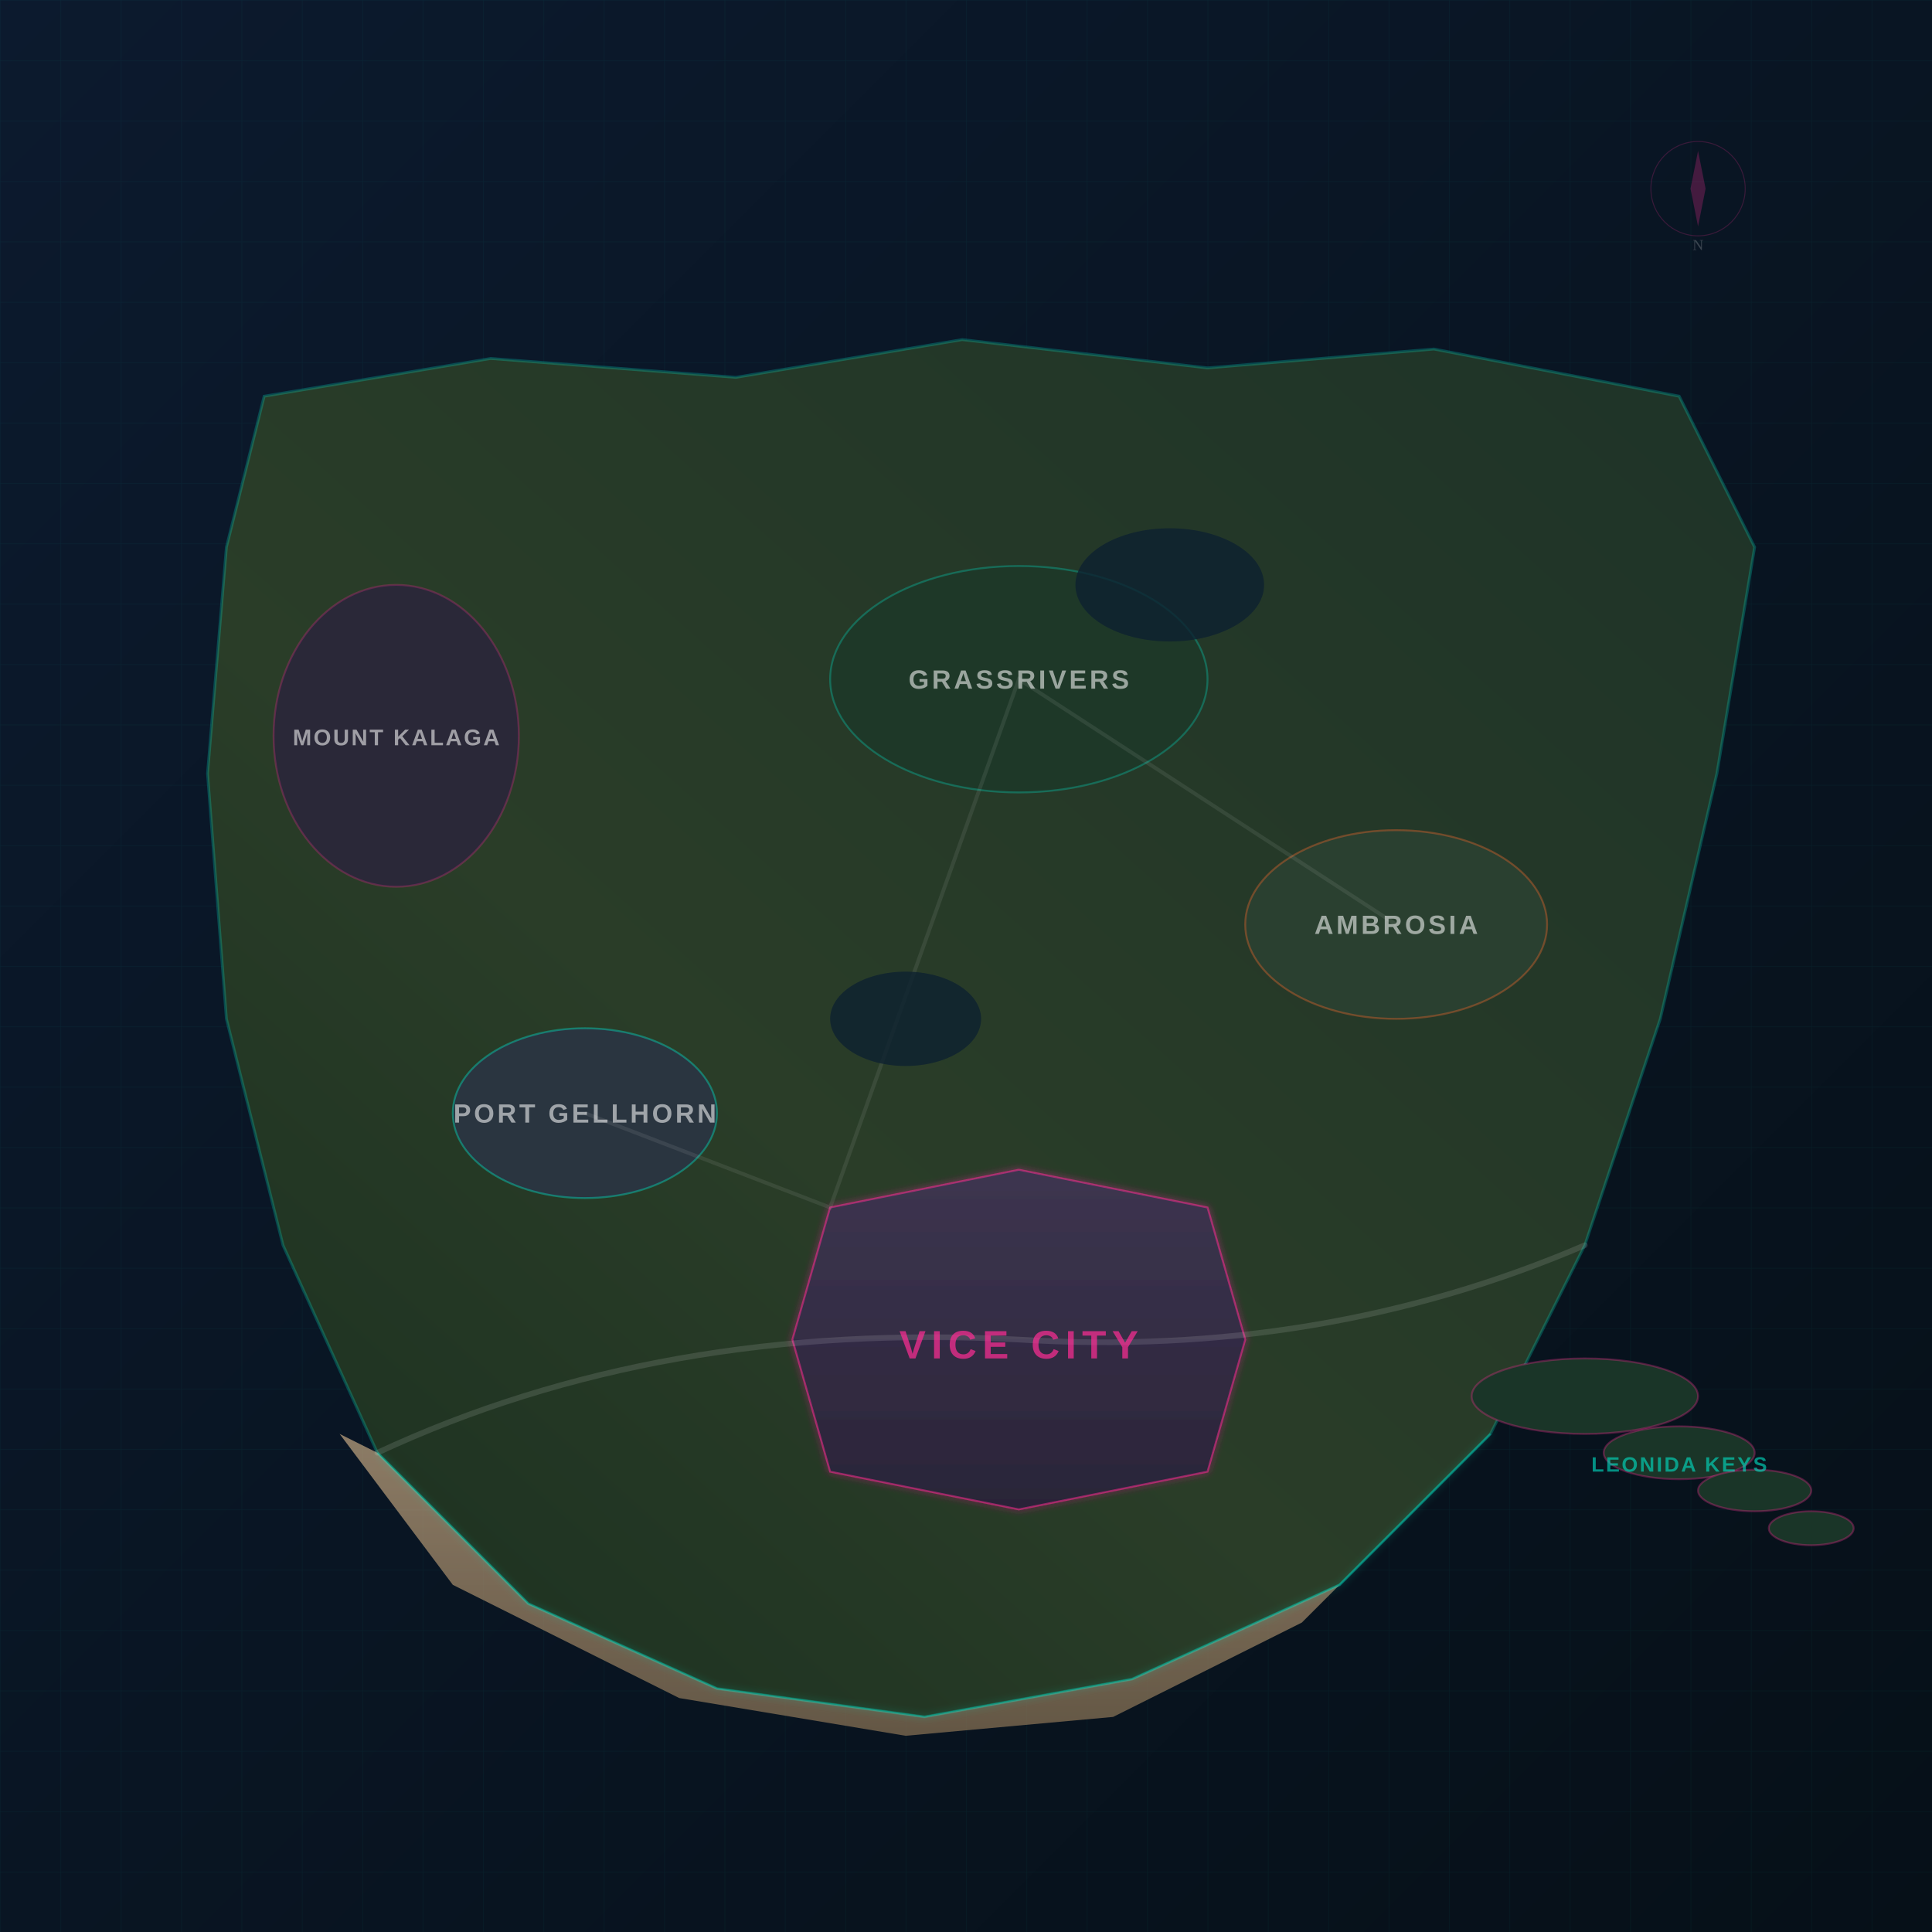
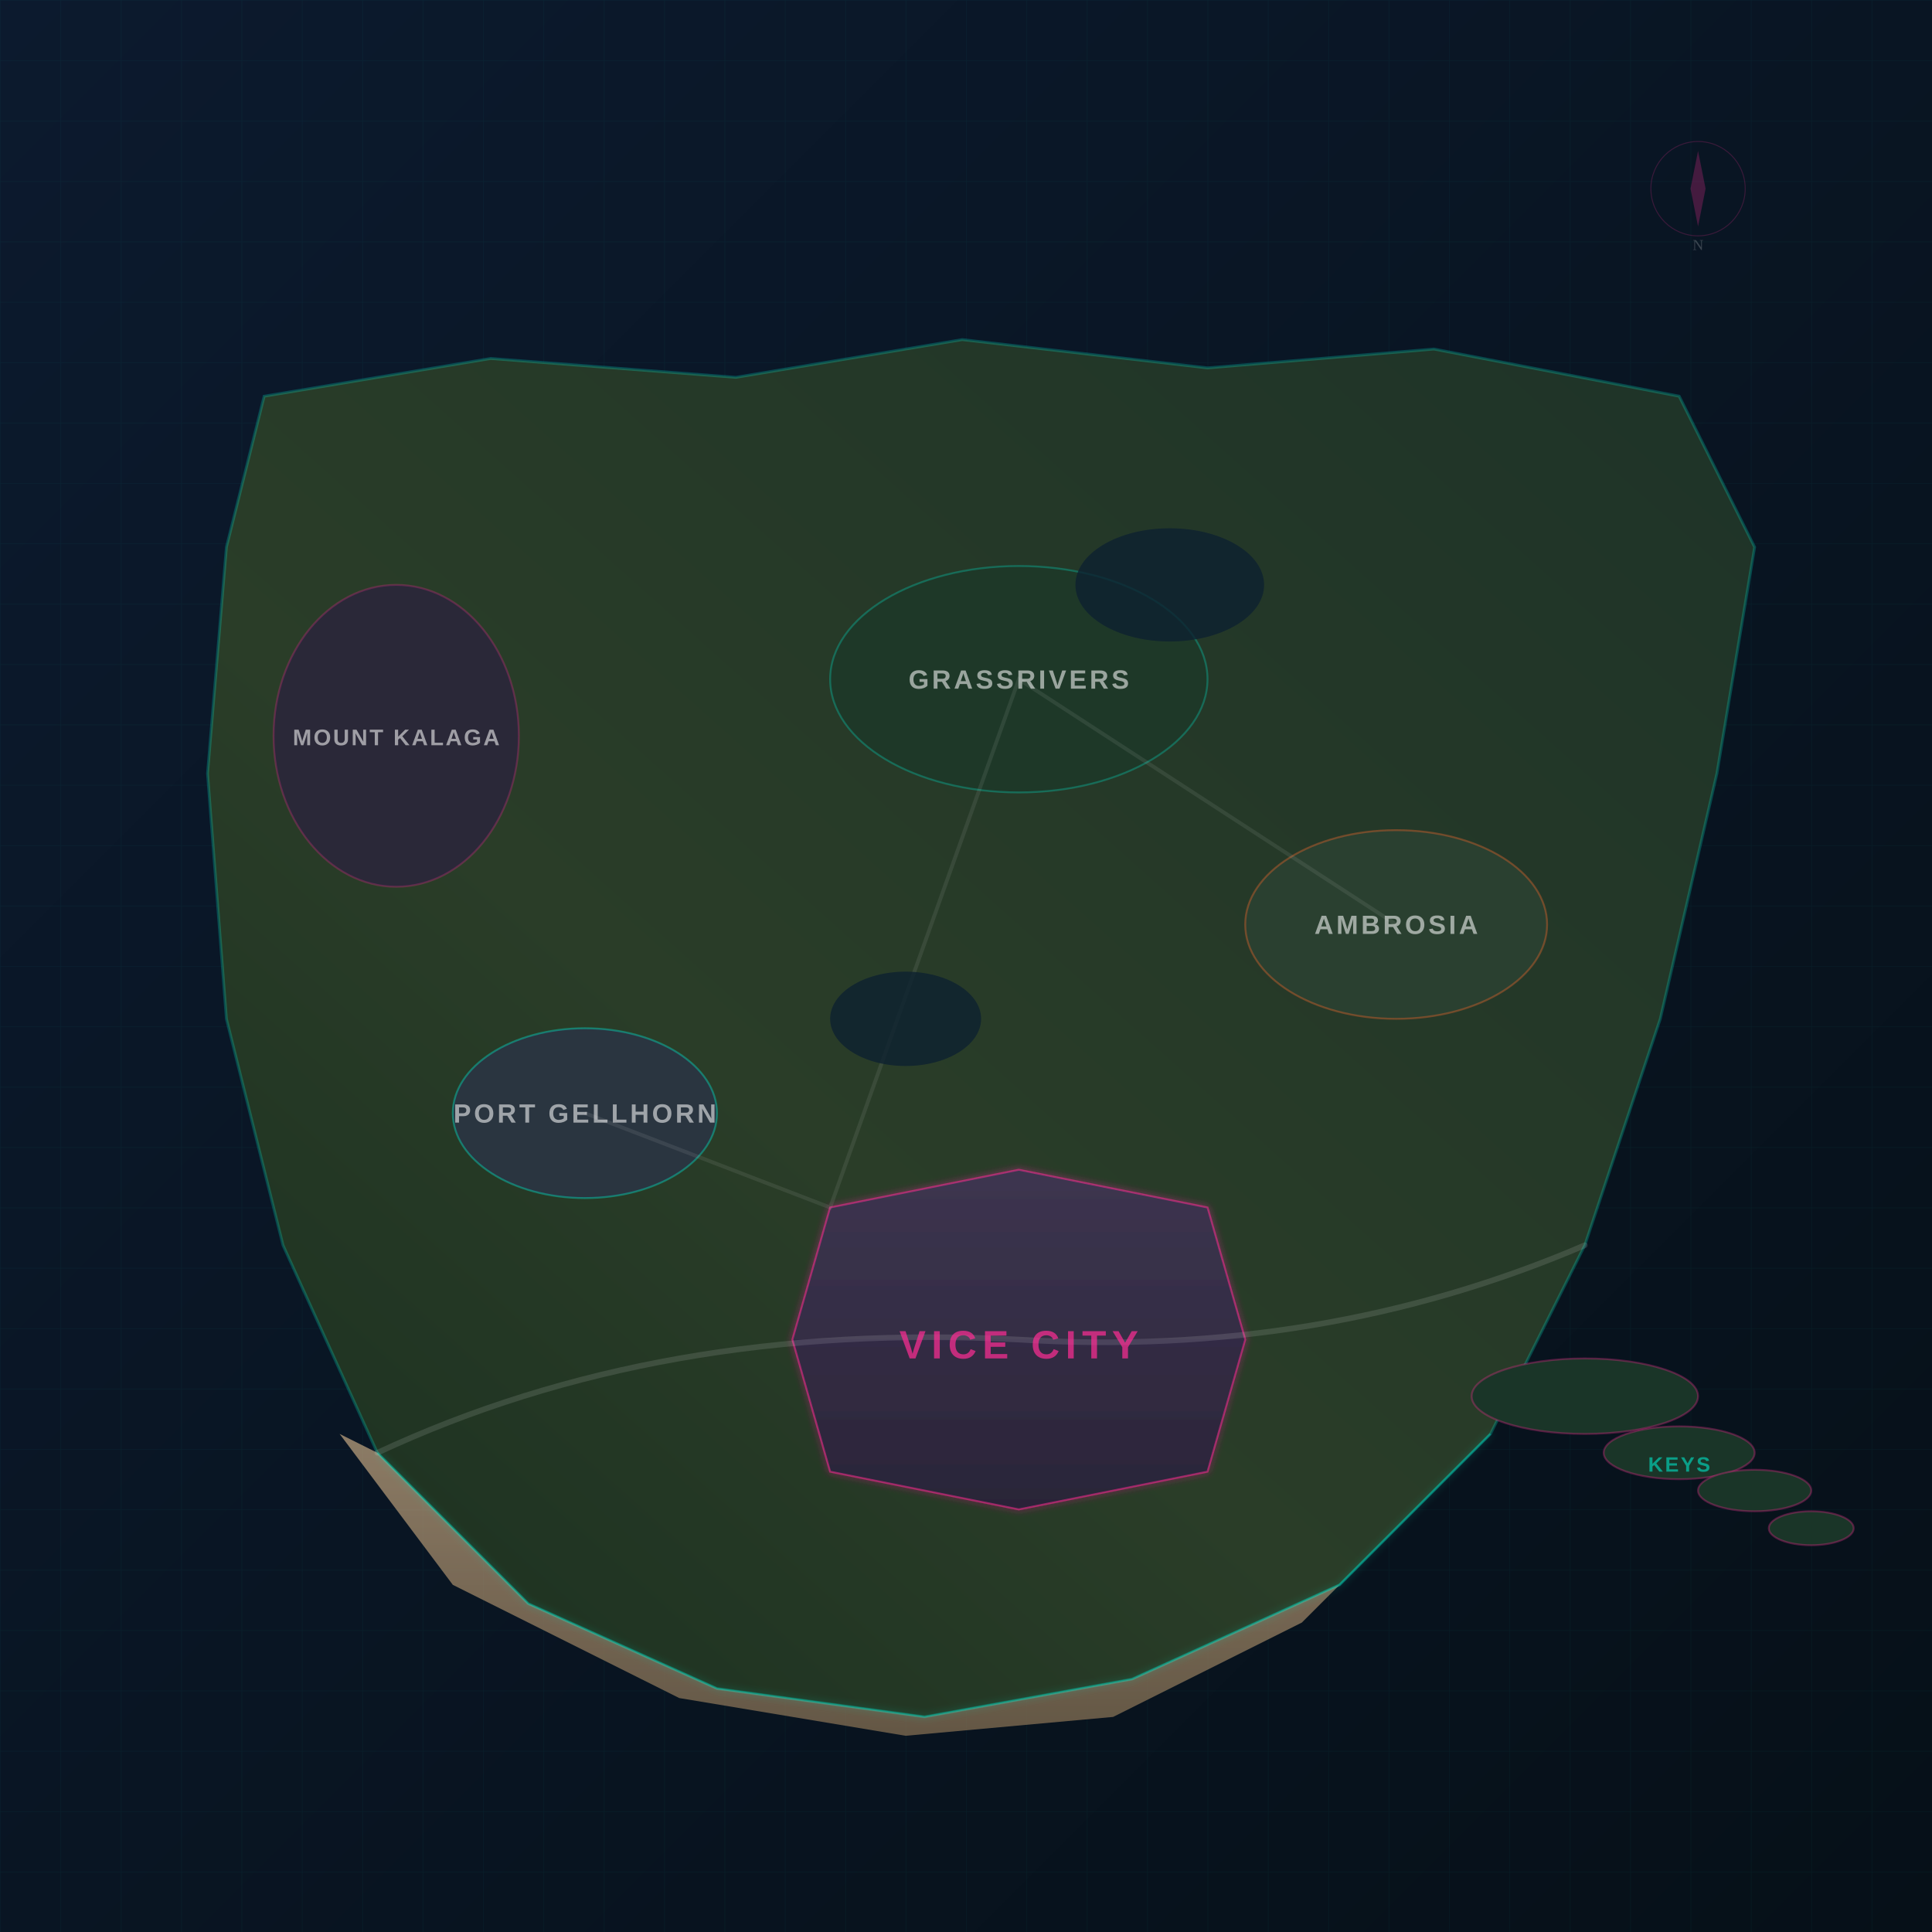
<svg xmlns="http://www.w3.org/2000/svg" viewBox="0 0 2048 2048">
  <defs>
    <linearGradient id="ocean" x1="0%" y1="0%" x2="100%" y2="100%">
      <stop offset="0%" stop-color="#0c1a2e" />
      <stop offset="100%" stop-color="#061018" />
    </linearGradient>
    <linearGradient id="land" x1="0%" y1="100%" x2="100%" y2="0%">
      <stop offset="0%" stop-color="#1a2f1f" />
      <stop offset="40%" stop-color="#2a3d28" />
      <stop offset="100%" stop-color="#1e3328" />
    </linearGradient>
    <linearGradient id="city" x1="0%" y1="0%" x2="0%" y2="100%">
      <stop offset="0%" stop-color="#3d3550" />
      <stop offset="100%" stop-color="#2a2438" />
    </linearGradient>
    <linearGradient id="beach" x1="0%" y1="0%" x2="0%" y2="100%">
      <stop offset="0%" stop-color="#c4a882" />
      <stop offset="100%" stop-color="#8b7355" />
    </linearGradient>
    <filter id="glow">
      <feGaussianBlur stdDeviation="4" result="blur" />
      <feMerge>
        <feMergeNode in="blur" />
        <feMergeNode in="SourceGraphic" />
      </feMerge>
    </filter>
    <pattern id="grid" width="64" height="64" patternUnits="userSpaceOnUse">
      <path d="M 64 0 L 0 0 0 64" fill="none" stroke="rgba(0,229,200,0.06)" stroke-width="1" />
    </pattern>
  </defs>
  <rect width="2048" height="2048" fill="url(#ocean)" />
  <rect width="2048" height="2048" fill="url(#grid)" />
  <path fill="url(#land)" stroke="rgba(0,229,200,0.25)" stroke-width="3" d="M 280 420 L 520 380 L 780 400 L 1020 360 L 1280 390 L 1520 370 L 1780 420 L 1860 580 L 1820 820 L 1760 1080 L 1680 1320 L 1580 1520 L 1420 1680 L 1200 1780 L 980 1820 L 760 1790 L 560 1700 L 400 1540 L 300 1320 L 240 1080 L 220 820 L 240 580 Z" />
  <ellipse cx="1680" cy="1480" rx="120" ry="40" fill="#1a3528" stroke="rgba(255,45,149,0.3)" stroke-width="2" />
  <ellipse cx="1780" cy="1540" rx="80" ry="28" fill="#1a3528" stroke="rgba(255,45,149,0.3)" stroke-width="2" />
  <ellipse cx="1860" cy="1580" rx="60" ry="22" fill="#1a3528" stroke="rgba(255,45,149,0.3)" stroke-width="2" />
  <ellipse cx="1920" cy="1620" rx="45" ry="18" fill="#1a3528" stroke="rgba(255,45,149,0.3)" stroke-width="2" />
  <path fill="url(#beach)" opacity="0.7" d="M 400 1540 L 560 1700 L 760 1790 L 980 1820 L 1200 1780 L 1420 1680 L 1380 1720 L 1180 1820 L 960 1840 L 720 1800 L 480 1680 L 360 1520 Z" />
  <path fill="url(#city)" stroke="rgba(255,45,149,0.5)" stroke-width="2" filter="url(#glow)" d="M 880 1280 L 1080 1240 L 1280 1280 L 1320 1420 L 1280 1560 L 1080 1600 L 880 1560 L 840 1420 Z" />
  <ellipse cx="620" cy="1180" rx="140" ry="90" fill="#2a3540" stroke="rgba(0,229,200,0.4)" stroke-width="2" />
  <ellipse cx="1480" cy="980" rx="160" ry="100" fill="#2a4030" stroke="rgba(255,107,44,0.35)" stroke-width="2" />
  <ellipse cx="1080" cy="720" rx="200" ry="120" fill="#1e3828" stroke="rgba(0,229,200,0.3)" stroke-width="2" />
  <ellipse cx="420" cy="780" rx="130" ry="160" fill="#2a2838" stroke="rgba(255,45,149,0.25)" stroke-width="2" />
  <path fill="none" stroke="rgba(255,255,255,0.12)" stroke-width="6" stroke-linecap="round" d="M 400 1540 Q 700 1400 1080 1420 Q 1400 1440 1680 1320" />
  <path fill="none" stroke="rgba(255,255,255,0.08)" stroke-width="4" d="M 620 1180 L 880 1280 L 1080 720 L 1480 980" />
  <ellipse cx="960" cy="1080" rx="80" ry="50" fill="#0c2030" opacity="0.8" />
  <ellipse cx="1240" cy="620" rx="100" ry="60" fill="#0c2030" opacity="0.8" />
  <g font-family="Arial,sans-serif" font-weight="700" fill="rgba(255,255,255,0.55)" text-anchor="middle">
    <text x="1080" y="1440" font-size="42" letter-spacing="6" fill="rgba(255,45,149,0.7)">VICE CITY</text>
    <text x="620" y="1190" font-size="28" letter-spacing="3">PORT GELLHORN</text>
    <text x="1480" y="990" font-size="28" letter-spacing="3">AMBROSIA</text>
    <text x="1080" y="730" font-size="28" letter-spacing="3">GRASSRIVERS</text>
    <text x="420" y="790" font-size="24" letter-spacing="2">MOUNT KALAGA</text>
-     <text x="1780" y="1560" font-size="22" letter-spacing="2" fill="rgba(0,229,200,0.6)">LEONIDA KEYS</text>
+     <text x="1780" y="1560" font-size="22" letter-spacing="2" fill="rgba(0,229,200,0.6)">KEYS</text>
  </g>
  <path fill="none" stroke="rgba(0,229,200,0.35)" stroke-width="2" filter="url(#glow)" d="M 400 1540 L 560 1700 L 760 1790 L 980 1820 L 1200 1780 L 1420 1680 L 1580 1520" />
  <g transform="translate(1800,200)" opacity="0.4">
    <circle cx="0" cy="0" r="50" fill="none" stroke="rgba(255,45,149,0.5)" stroke-width="1" />
    <path d="M 0 -40 L 8 0 L 0 40 L -8 0 Z" fill="rgba(255,45,149,0.6)" />
    <text y="65" text-anchor="middle" font-size="16" fill="rgba(255,255,255,0.5)">N</text>
  </g>
</svg>
